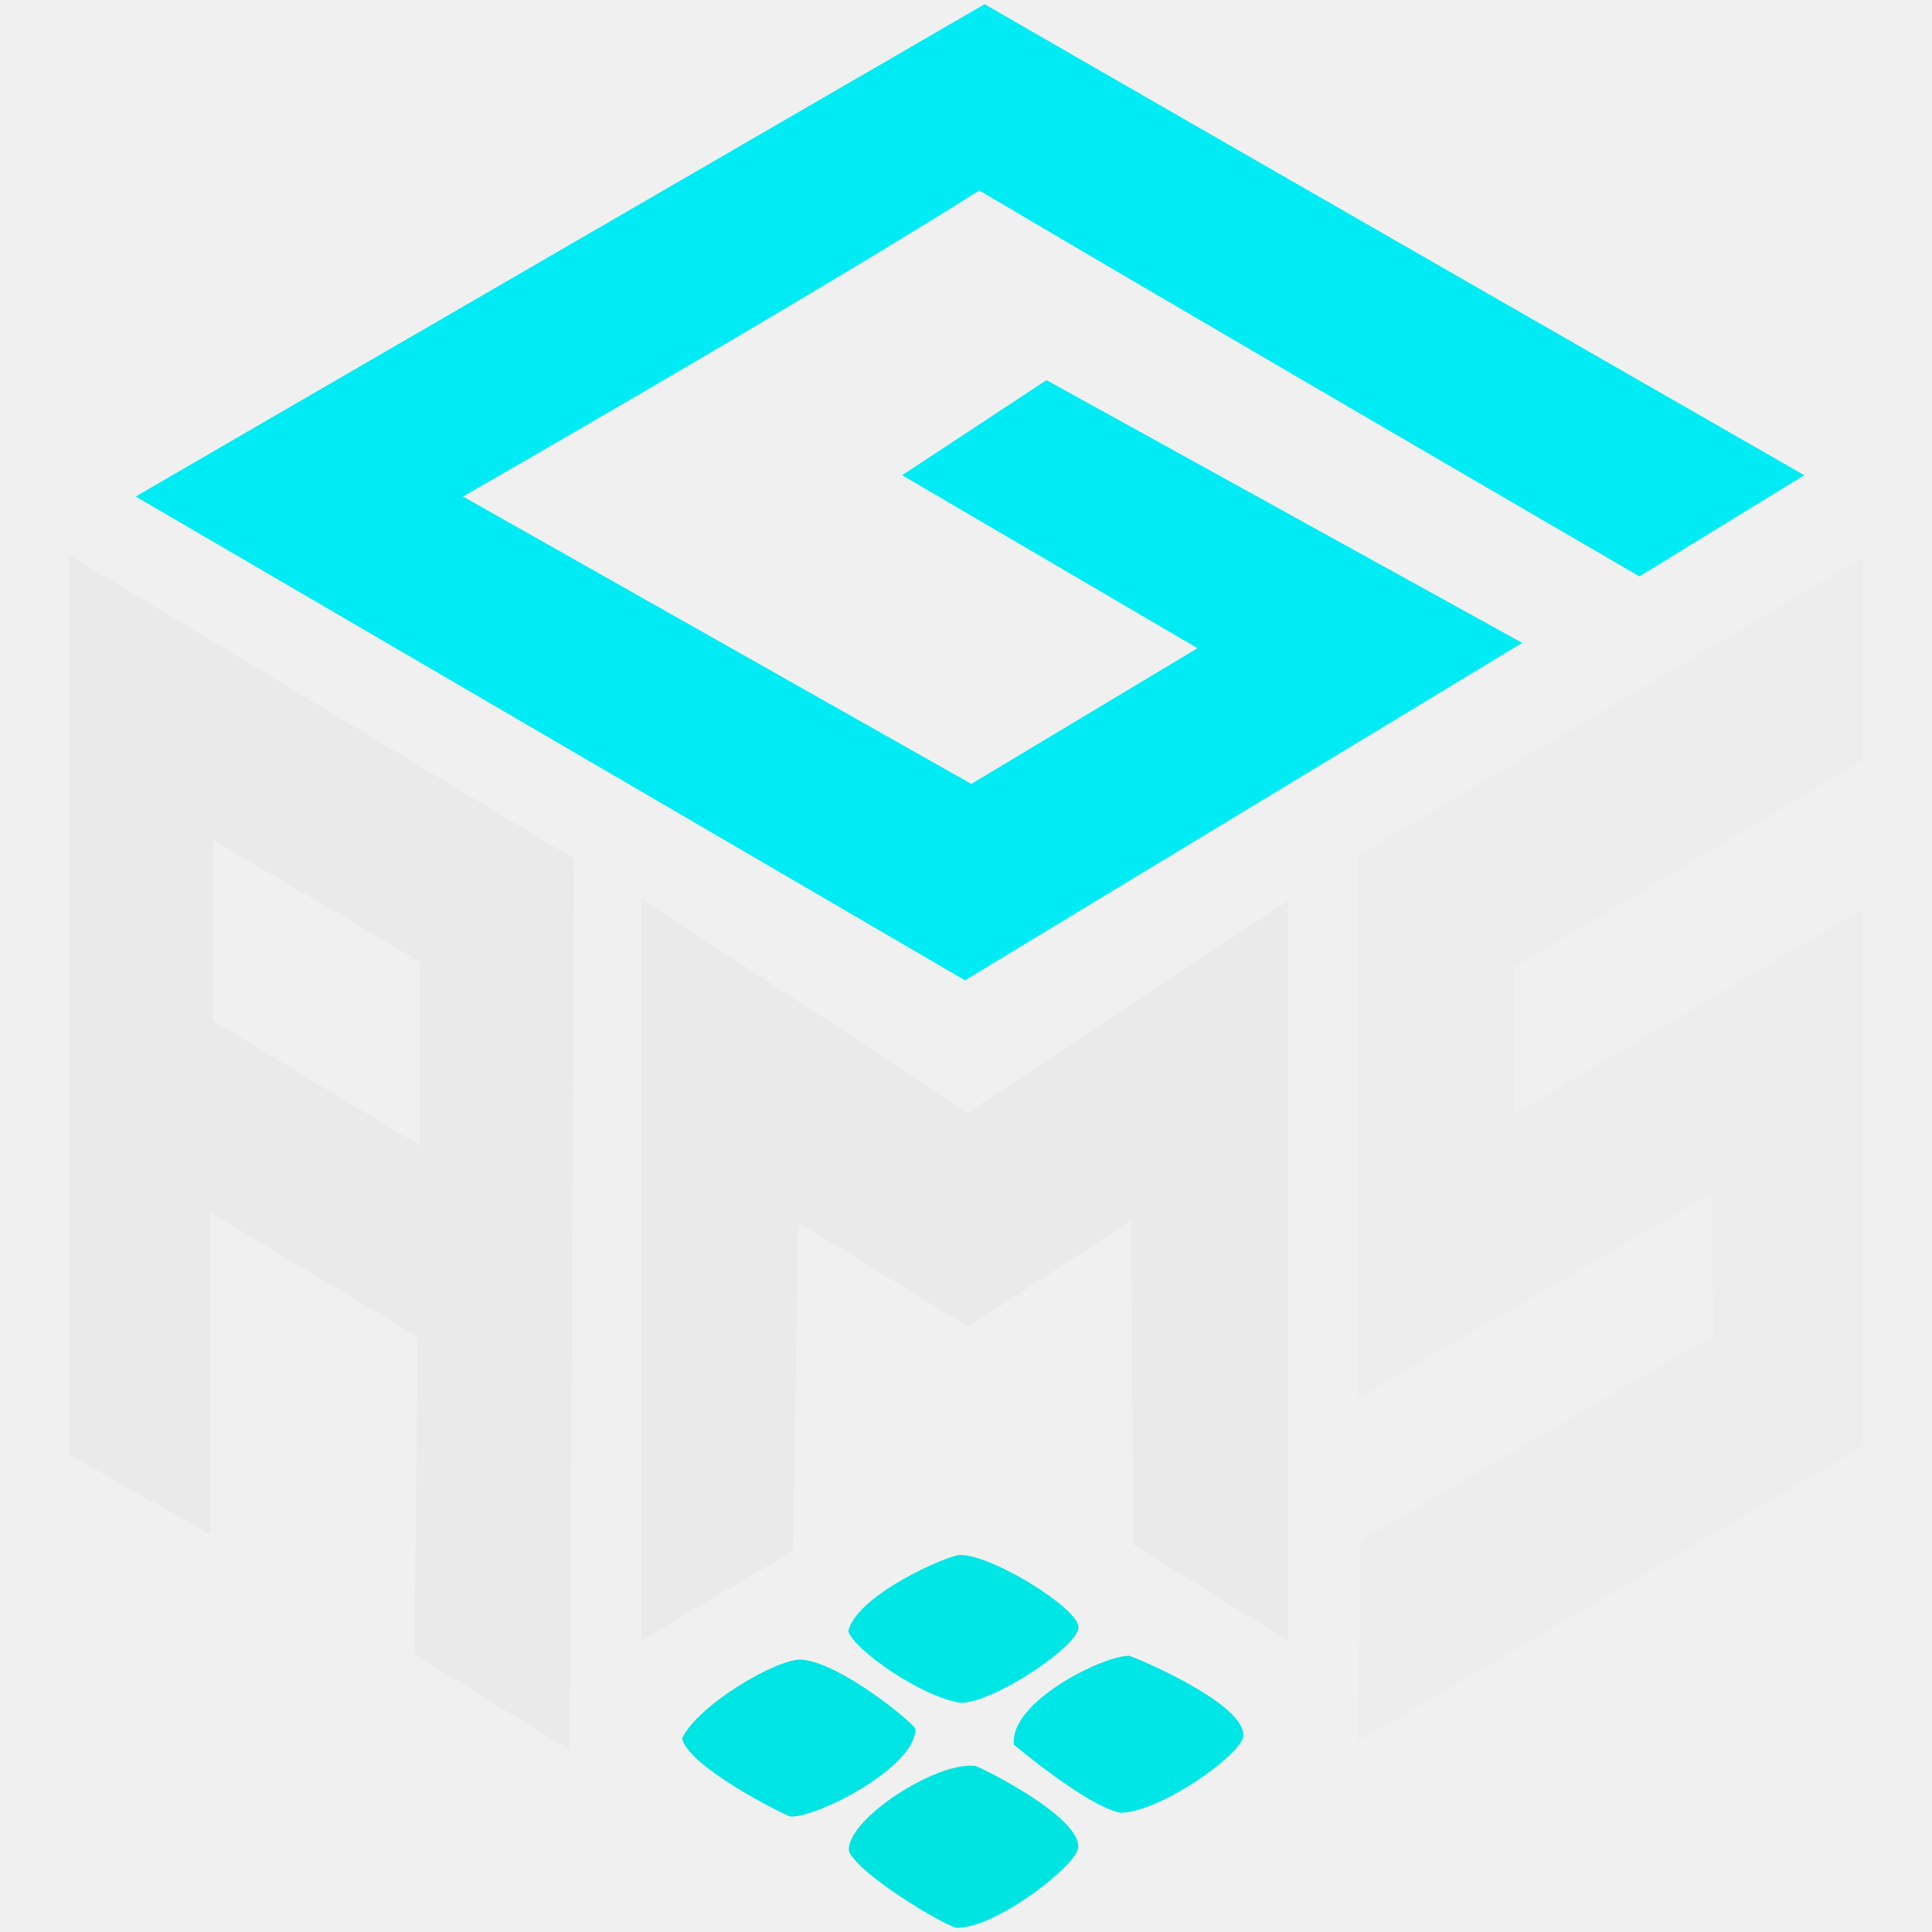
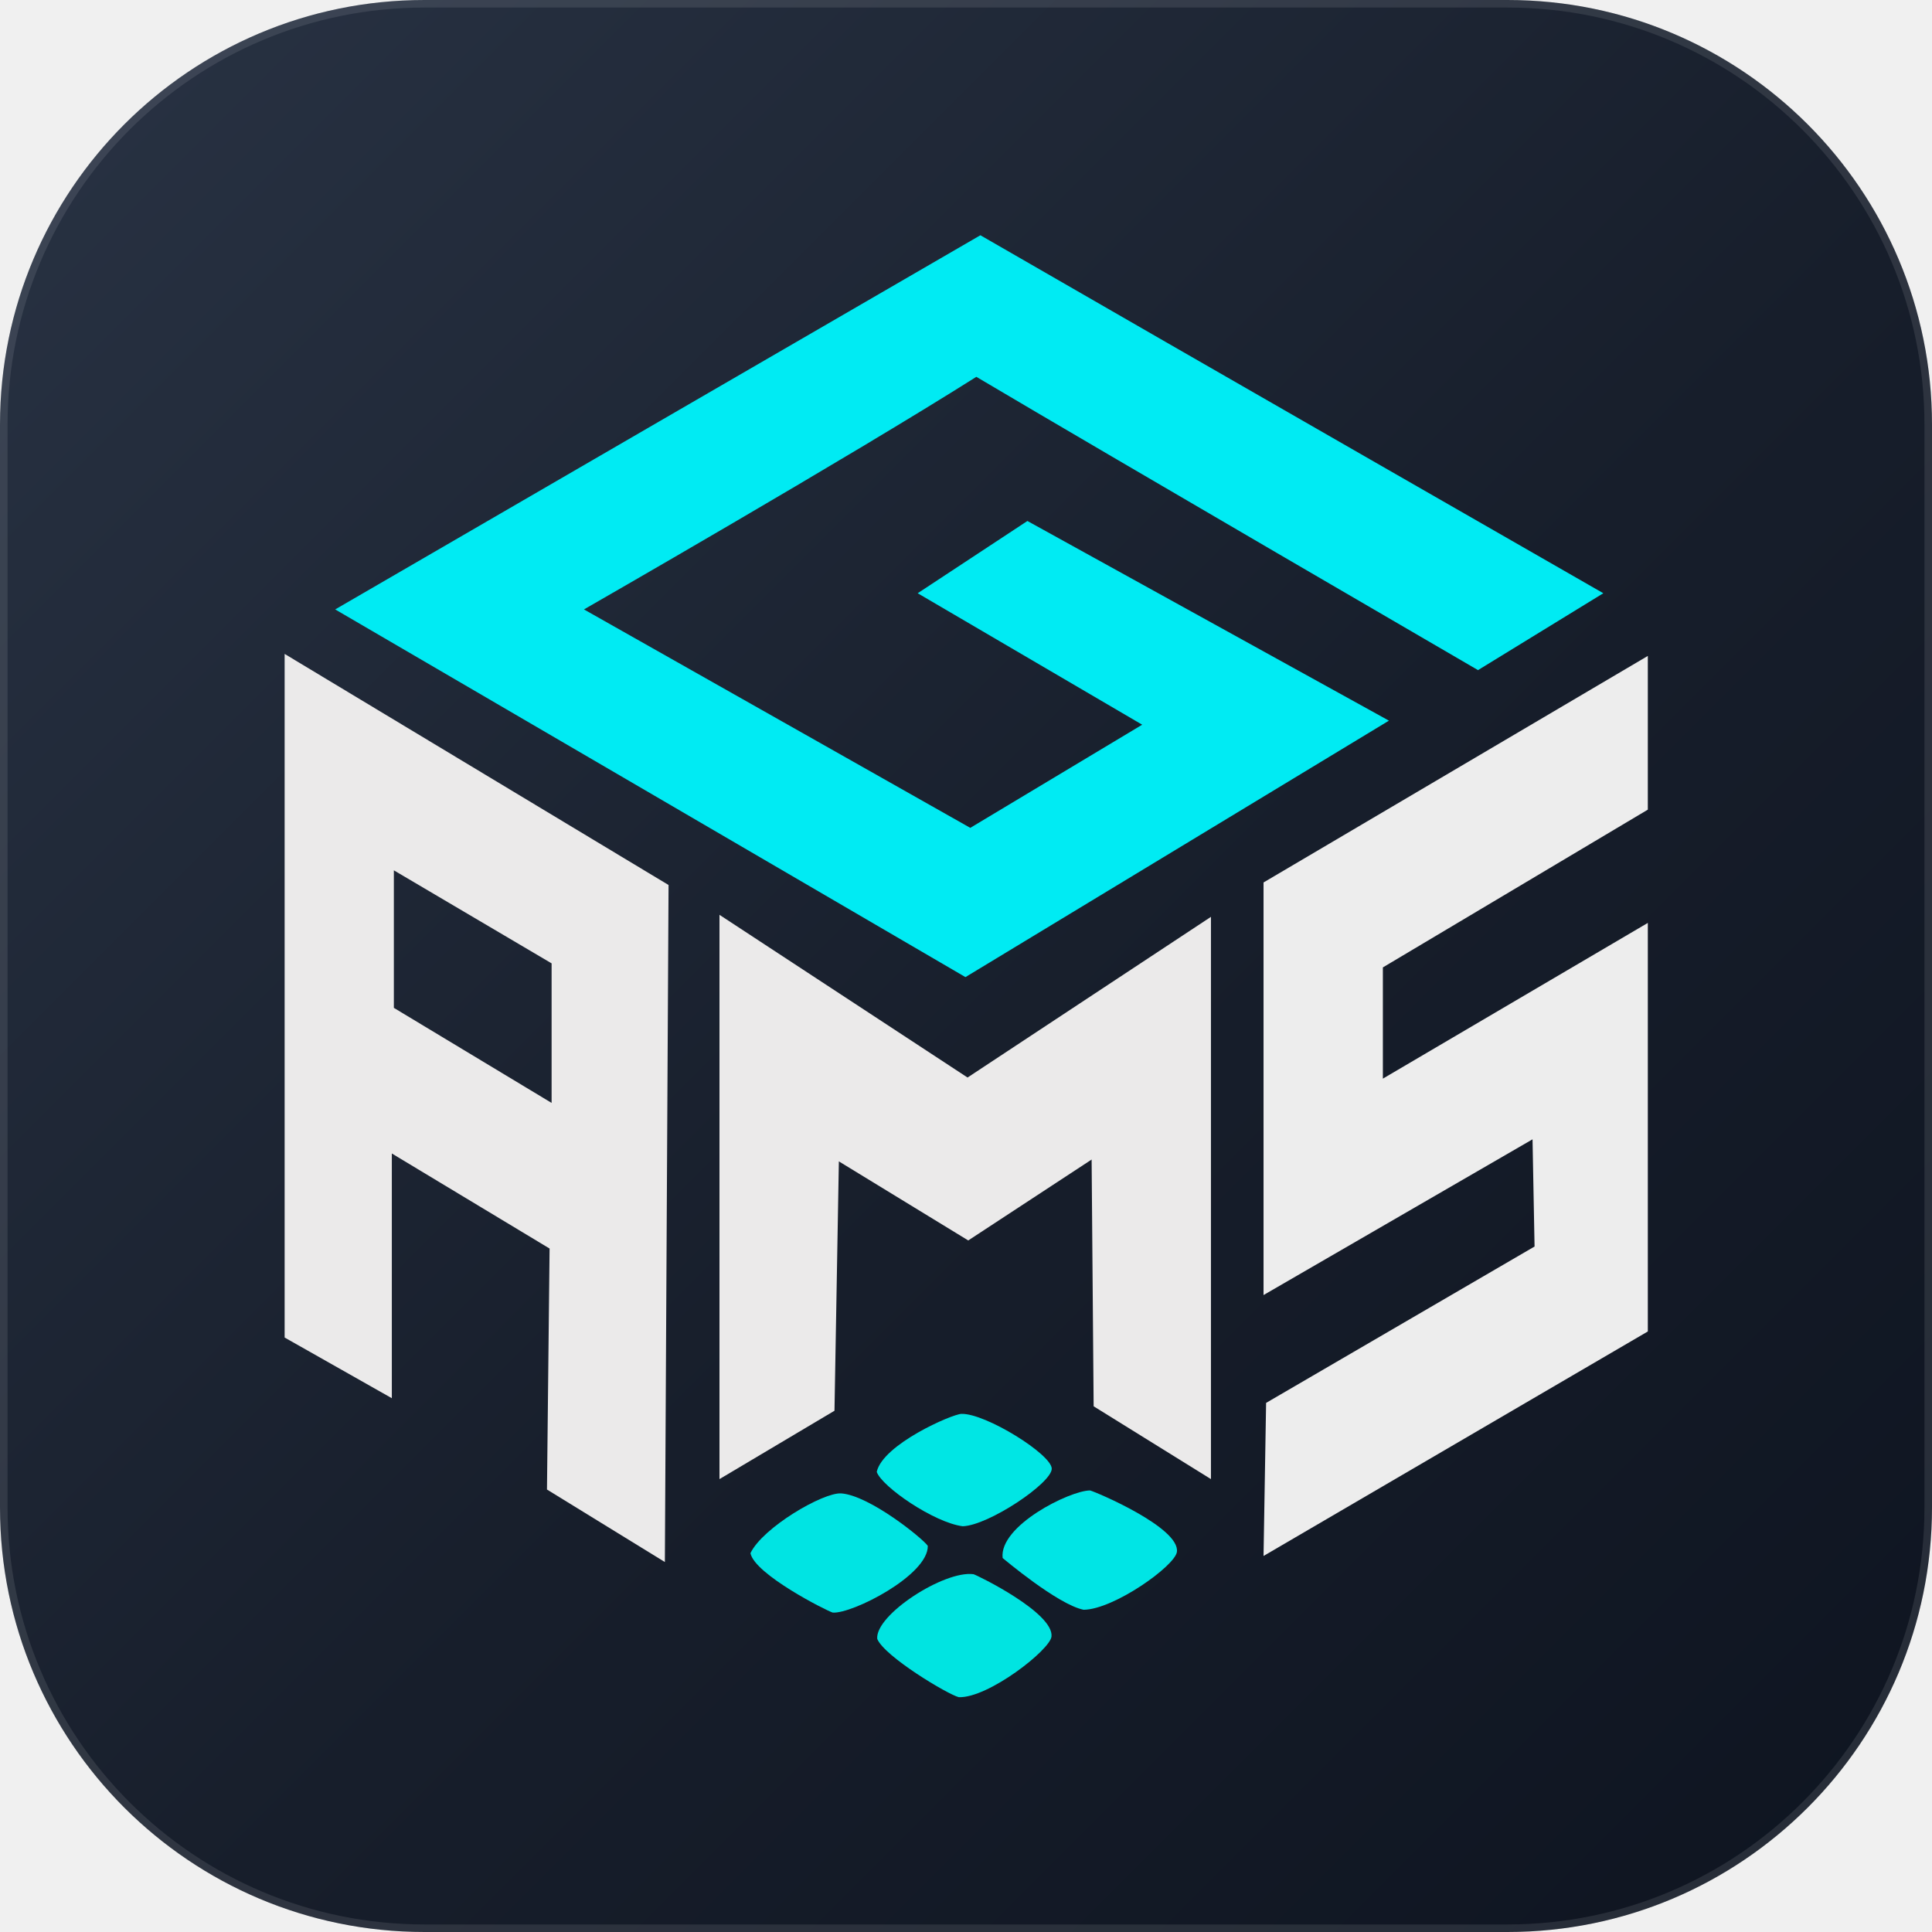
<svg xmlns="http://www.w3.org/2000/svg" width="1024" height="1024" viewBox="0 0 1024 1024">
-   <path fill="#00ebf3" d="M521.874 2.22C666.46 85.694 956.309 251.88 956.309 251.88l-87.39 53.616s-256.354-149.094-349.866-204.54c-89.568 56.666-273.639 162.208-273.639 162.208l269.407 152.334 119.893-71.936-156.566-91.682 76.52-50.394 252.128 139.255L511.454 519.59 71.922 263.164C75.288 261.1 521.874 2.22 521.874 2.22" style="stroke-width:1.411" />
-   <path d="M36.66 294.195v476.75l74.756 42.316V642.59l110.02 66.293-1.816 168.062 82.215 50.567 2.567-472.156zm76.167 150.924 110.02 64.883v97.325l-110.02-66.294Z" style="fill:#ebeaea;fill-opacity:1;stroke-width:1.411" />
-   <path fill="#ededed" d="M987.34 295.605v107.199l-184.776 110.02V590.4l184.777-108.609v284.922L719.344 923.28l1.789-106.75 187.22-109.057-1.411-74.757-187.598 108.61V453.581Z" style="stroke-width:1.411" />
-   <path fill="#ebeaea" d="m339.918 476.15 173.006 113.47L682.67 477.56v392.121l-81.81-50.778-1.41-172.082-86.04 56.42-90.233-55.149-3.056 173.913-80.204 47.676z" style="stroke-width:1.411" />
-   <path fill="#00e4e1" d="M571.467 979.467c-.973 9.355-44.177 43.054-64.652 42.3-7.63-1.89-51.826-28.345-56.877-40.656-1.58-16.733 46.68-47.875 67.13-45.112 2.63.724 56.127 26.862 54.399 43.468" style="stroke-width:1.411" />
-   <path fill="#00e4e3" d="M485.2 916.228c.387 20.472-52.69 47.509-66.293 46.547-4.943-1.57-54.387-26.69-57.39-41.434 8.492-17.81 50.475-42.411 63.233-41.704 19.914 1.41 57.146 31.633 60.45 36.59" style="stroke-width:1.411" />
-   <path fill="#00e5e5" d="M598.333 877.583c4.344 1.11 62.893 25.984 60.591 42.865-1.337 9.8-44.01 40.149-65.038 40.355-18.044-3.555-56.463-36.078-56.497-36.112-2.573-22.419 46.686-46.97 60.944-47.108" style="stroke-width:1.411" />
-   <path fill="#00e6e4" d="M508.65 824.192c16.712-.527 62.988 28.295 62.988 38.24 0 10.04-44.101 39.586-62.106 40.132-19.987-2.561-56.296-27.503-59.947-37.907 4.22-19.232 52.64-40.345 59.065-40.465" style="stroke-width:1.411" />
+   <defs>
+     <linearGradient id="tile" x1="0" y1="0" x2="1" y2="1" gradientUnits="objectBoundingBox">
+       <stop offset="0" stop-color="#293344" />
+       <stop offset="0.55" stop-color="#171E2B" />
+       <stop offset="1" stop-color="#0E1420" />
+     </linearGradient>
+   </defs>
+   <rect width="1024" height="1024" rx="225" fill="url(#tile)" />
+   <rect x="2" y="2" width="1020" height="1020" rx="223" fill="none" stroke="#FFFFFF" stroke-opacity="0.10" stroke-width="4" />
+   <g transform="translate(123 123) scale(0.76)">
+     <path fill="#00ebf3" d="M521.874 2.22C666.46 85.694 956.309 251.88 956.309 251.88l-87.39 53.616s-256.354-149.094-349.866-204.54c-89.568 56.666-273.639 162.208-273.639 162.208l269.407 152.334 119.893-71.936-156.566-91.682 76.52-50.394 252.128 139.255L511.454 519.59 71.922 263.164C75.288 261.1 521.874 2.22 521.874 2.22" style="stroke-width:1.411" />
+     <path d="M36.66 294.195v476.75l74.756 42.316V642.59l110.02 66.293-1.816 168.062 82.215 50.567 2.567-472.156zm76.167 150.924 110.02 64.883v97.325l-110.02-66.294Z" style="fill:#ebeaea;fill-opacity:1;stroke-width:1.411" />
+     <path fill="#ededed" d="M987.34 295.605v107.199l-184.776 110.02V590.4l184.777-108.609v284.922L719.344 923.28l1.789-106.75 187.22-109.057-1.411-74.757-187.598 108.61V453.581Z" style="stroke-width:1.411" />
+     <path fill="#ebeaea" d="m339.918 476.15 173.006 113.47L682.67 477.56v392.121l-81.81-50.778-1.41-172.082-86.04 56.42-90.233-55.149-3.056 173.913-80.204 47.676z" style="stroke-width:1.411" />
+     <path fill="#00e4e1" d="M571.467 979.467c-.973 9.355-44.177 43.054-64.652 42.3-7.63-1.89-51.826-28.345-56.877-40.656-1.58-16.733 46.68-47.875 67.13-45.112 2.63.724 56.127 26.862 54.399 43.468" style="stroke-width:1.411" />
+     <path fill="#00e4e3" d="M485.2 916.228c.387 20.472-52.69 47.509-66.293 46.547-4.943-1.57-54.387-26.69-57.39-41.434 8.492-17.81 50.475-42.411 63.233-41.704 19.914 1.41 57.146 31.633 60.45 36.59" style="stroke-width:1.411" />
+     <path fill="#00e5e5" d="M598.333 877.583c4.344 1.11 62.893 25.984 60.591 42.865-1.337 9.8-44.01 40.149-65.038 40.355-18.044-3.555-56.463-36.078-56.497-36.112-2.573-22.419 46.686-46.97 60.944-47.108" style="stroke-width:1.411" />
+     <path fill="#00e6e4" d="M508.65 824.192c16.712-.527 62.988 28.295 62.988 38.24 0 10.04-44.101 39.586-62.106 40.132-19.987-2.561-56.296-27.503-59.947-37.907 4.22-19.232 52.64-40.345 59.065-40.465" style="stroke-width:1.411" />
+   </g>
</svg>
